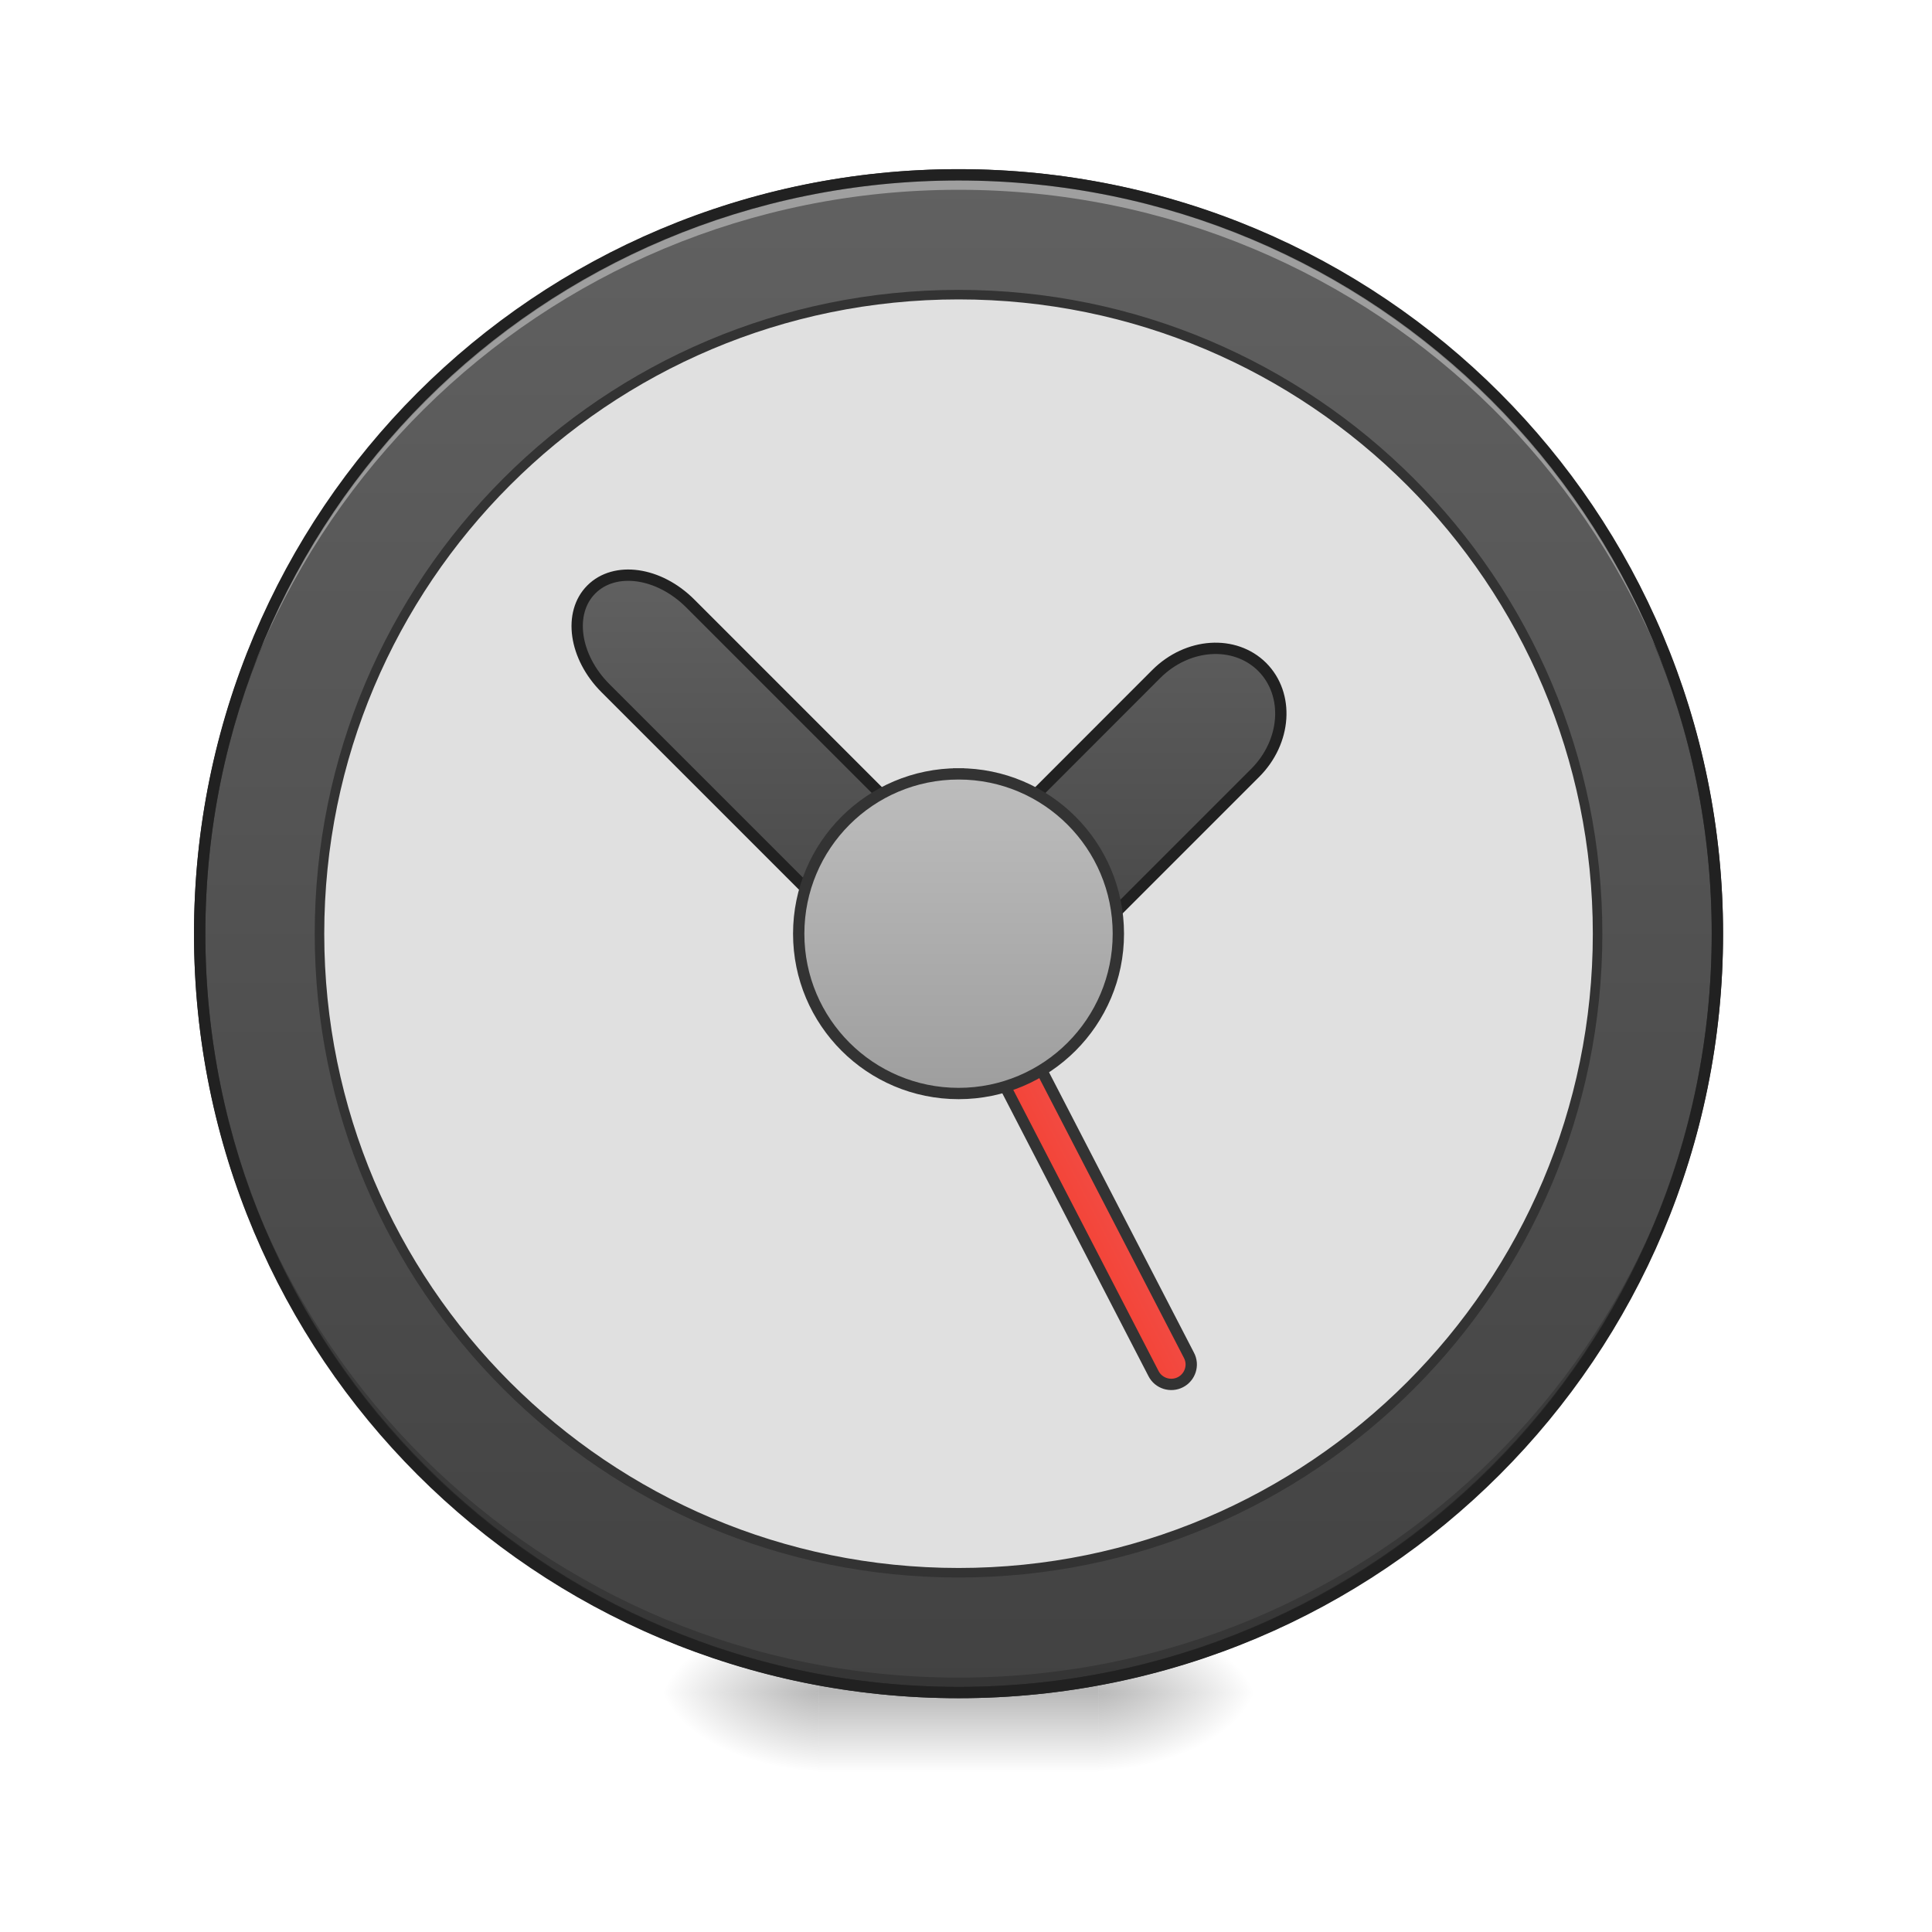
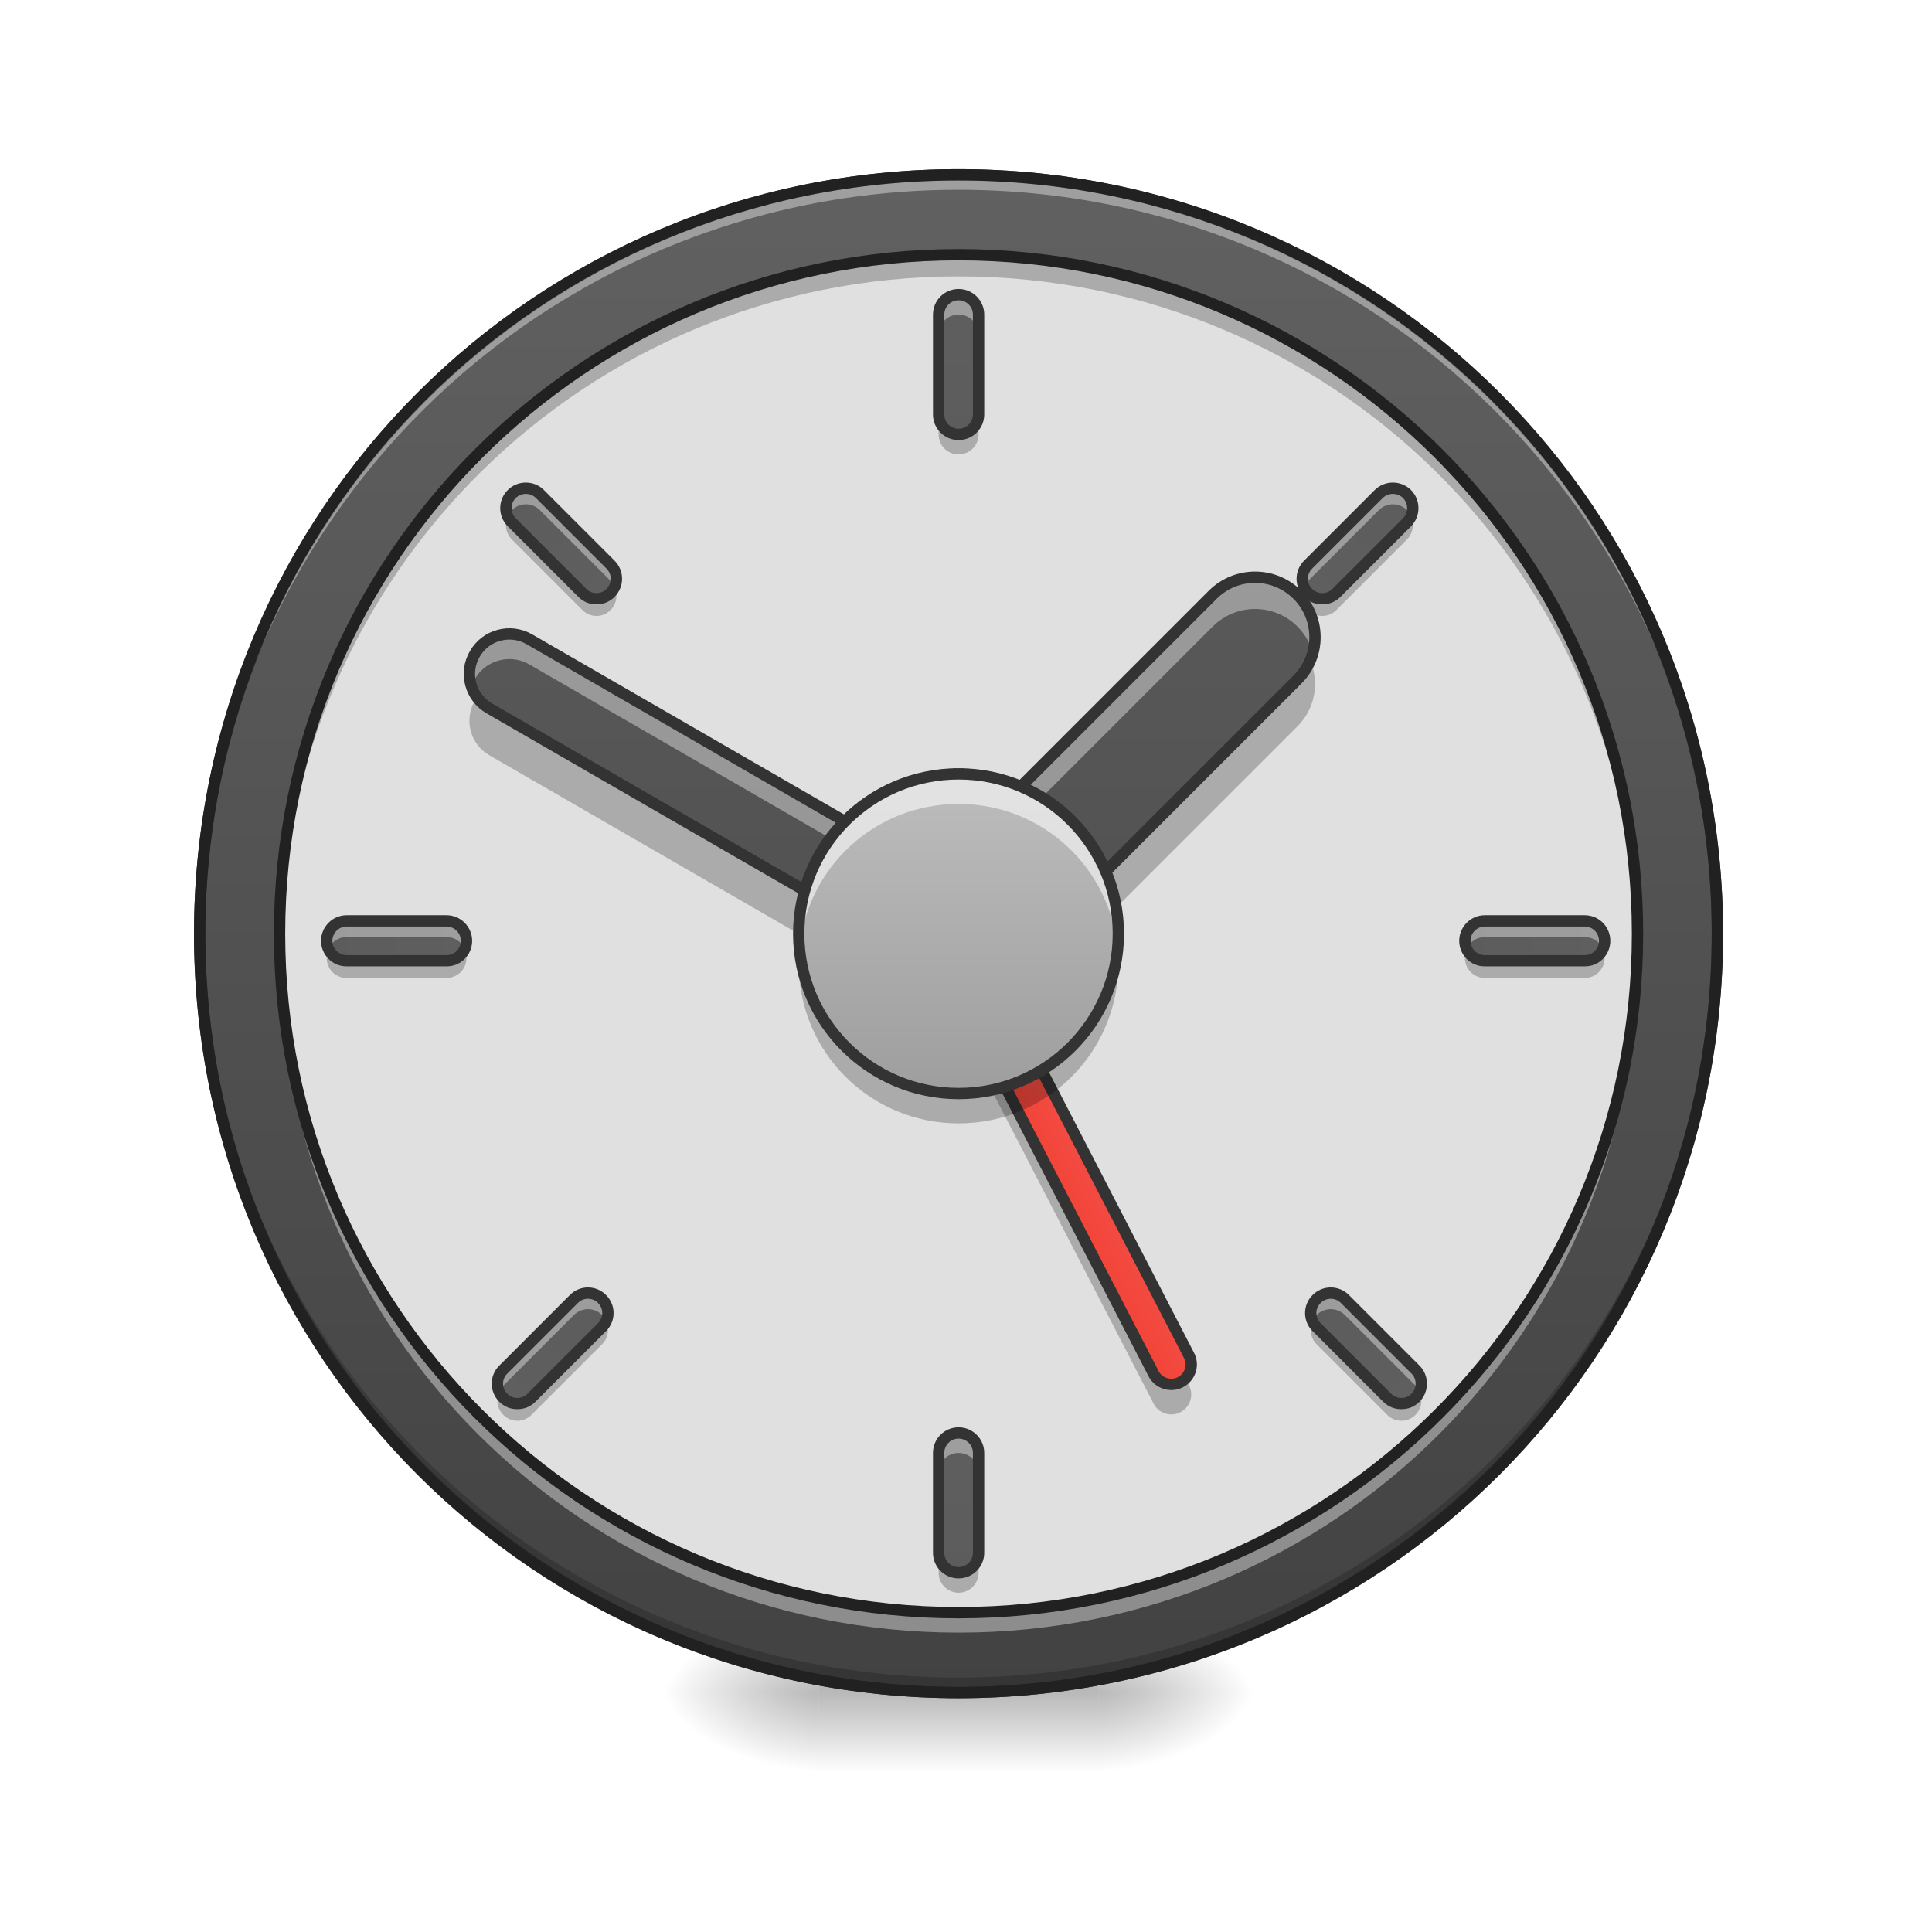
<svg xmlns="http://www.w3.org/2000/svg" width="48pt" height="48pt" viewBox="0 0 48 48" version="1.1">
  <defs>
    <radialGradient id="radial0" gradientUnits="userSpaceOnUse" cx="450.909" cy="189.579" fx="450.909" fy="189.579" r="21.167" gradientTransform="matrix(0.000000261256,-0.117199,-0.210958,-0.000000152308,66.78473,95.39299)">
      <stop offset="0" style="stop-color:rgb(0%,0%,0%);stop-opacity:0.314;" />
      <stop offset="0.222" style="stop-color:rgb(0%,0%,0%);stop-opacity:0.275;" />
      <stop offset="1" style="stop-color:rgb(0%,0%,0%);stop-opacity:0;" />
    </radialGradient>
    <radialGradient id="radial1" gradientUnits="userSpaceOnUse" cx="450.909" cy="189.579" fx="450.909" fy="189.579" r="21.167" gradientTransform="matrix(-0.000000261256,0.117199,0.210958,0.000000152308,-19.15518,-11.29122)">
      <stop offset="0" style="stop-color:rgb(0%,0%,0%);stop-opacity:0.314;" />
      <stop offset="0.222" style="stop-color:rgb(0%,0%,0%);stop-opacity:0.275;" />
      <stop offset="1" style="stop-color:rgb(0%,0%,0%);stop-opacity:0;" />
    </radialGradient>
    <radialGradient id="radial2" gradientUnits="userSpaceOnUse" cx="450.909" cy="189.579" fx="450.909" fy="189.579" r="21.167" gradientTransform="matrix(-0.000000261256,-0.117199,0.210958,-0.000000152308,-19.15518,95.39299)">
      <stop offset="0" style="stop-color:rgb(0%,0%,0%);stop-opacity:0.314;" />
      <stop offset="0.222" style="stop-color:rgb(0%,0%,0%);stop-opacity:0.275;" />
      <stop offset="1" style="stop-color:rgb(0%,0%,0%);stop-opacity:0;" />
    </radialGradient>
    <radialGradient id="radial3" gradientUnits="userSpaceOnUse" cx="450.909" cy="189.579" fx="450.909" fy="189.579" r="21.167" gradientTransform="matrix(0.000000261256,0.117199,-0.210958,0.000000152308,66.78472,-11.29122)">
      <stop offset="0" style="stop-color:rgb(0%,0%,0%);stop-opacity:0.314;" />
      <stop offset="0.222" style="stop-color:rgb(0%,0%,0%);stop-opacity:0.275;" />
      <stop offset="1" style="stop-color:rgb(0%,0%,0%);stop-opacity:0;" />
    </radialGradient>
    <linearGradient id="linear0" gradientUnits="userSpaceOnUse" x1="255.323" y1="233.5" x2="255.323" y2="254.667" gradientTransform="matrix(0.0200401,0,0,0.093759,18.69808,20.15817)">
      <stop offset="0" style="stop-color:rgb(0%,0%,0%);stop-opacity:0.275;" />
      <stop offset="1" style="stop-color:rgb(0%,0%,0%);stop-opacity:0;" />
    </linearGradient>
    <linearGradient id="linear1" gradientUnits="userSpaceOnUse" x1="254" y1="-168.667" x2="254" y2="233.5" gradientTransform="matrix(1,0,0,1,0,0)">
      <stop offset="0" style="stop-color:rgb(38.039%,38.039%,38.039%);stop-opacity:1;" />
      <stop offset="1" style="stop-color:rgb(25.882%,25.882%,25.882%);stop-opacity:1;" />
    </linearGradient>
-     <linearGradient id="linear2" gradientUnits="userSpaceOnUse" x1="241.917" y1="111.792" x2="266.083" y2="111.792" gradientTransform="matrix(1,-0.000000000000000056,0.000000000000000056,1,-40.30527,86.84806)">
+     <linearGradient id="linear2" gradientUnits="userSpaceOnUse" x1="241.917" y1="111.792" x2="266.083" y2="111.792" gradientTransform="matrix(1,0,0,1,-40.30527,86.84806)">
      <stop offset="0" style="stop-color:rgb(95.686%,26.275%,21.176%);stop-opacity:1;" />
      <stop offset="1" style="stop-color:rgb(93.725%,32.549%,31.373%);stop-opacity:1;" />
    </linearGradient>
-     <linearGradient id="linear3" gradientUnits="userSpaceOnUse" x1="327.496" y1="-56.955" x2="239.565" y2="30.977" gradientTransform="matrix(0.707107,-0.707107,0.707107,0.707107,55.2148,206.3688)">
+     <linearGradient id="linear3" gradientUnits="userSpaceOnUse" x1="246.611" y1="89.81" x2="-101.675" y2="290.893" gradientTransform="matrix(0.0468795,-0.0811976,0.0811976,0.0468795,0.000000000000000999,20.15817)">
      <stop offset="0" style="stop-color:rgb(38.039%,38.039%,38.039%);stop-opacity:1;" />
      <stop offset="1" style="stop-color:rgb(25.882%,25.882%,25.882%);stop-opacity:1;" />
    </linearGradient>
-     <linearGradient id="linear4" gradientUnits="userSpaceOnUse" x1="243.417" y1="74.75" x2="243.417" y2="-9.917" gradientTransform="matrix(1,0,0,1,0,0)">
+     <linearGradient id="linear4" gradientUnits="userSpaceOnUse" x1="112.725" y1="-351.255" x2="397.099" y2="-66.881" gradientTransform="matrix(0.0662976,0.0662976,-0.0662976,0.0662976,0,20.15817)">
+       <stop offset="0" style="stop-color:rgb(38.039%,38.039%,38.039%);stop-opacity:1;" />
+       <stop offset="1" style="stop-color:rgb(25.882%,25.882%,25.882%);stop-opacity:1;" />
+     </linearGradient>
+     <linearGradient id="linear5" gradientUnits="userSpaceOnUse" x1="243.417" y1="74.75" x2="243.417" y2="-9.917" gradientTransform="matrix(0.093759,0,0,0.093759,0,20.15817)">
      <stop offset="0" style="stop-color:rgb(61.961%,61.961%,61.961%);stop-opacity:1;" />
      <stop offset="1" style="stop-color:rgb(74.118%,74.118%,74.118%);stop-opacity:1;" />
+     </linearGradient>
+     <linearGradient id="linear6" gradientUnits="userSpaceOnUse" x1="264.583" y1="-168.667" x2="264.583" y2="233.5" gradientTransform="matrix(0.093759,0,0,0.093759,0,20.65432)">
+       <stop offset="0" style="stop-color:rgb(38.039%,38.039%,38.039%);stop-opacity:1;" />
+       <stop offset="1" style="stop-color:rgb(25.882%,25.882%,25.882%);stop-opacity:1;" />
+     </linearGradient>
+     <linearGradient id="linear7" gradientUnits="userSpaceOnUse" x1="264.583" y1="-168.667" x2="264.583" y2="233.5" gradientTransform="matrix(0.093759,0,0,0.093759,0,48.93436)">
+       <stop offset="0" style="stop-color:rgb(38.039%,38.039%,38.039%);stop-opacity:1;" />
+       <stop offset="1" style="stop-color:rgb(25.882%,25.882%,25.882%);stop-opacity:1;" />
+     </linearGradient>
+     <linearGradient id="linear8" gradientUnits="userSpaceOnUse" x1="264.583" y1="-168.667" x2="264.583" y2="233.5" gradientTransform="matrix(0.000000000000000006,0.093759,-0.093759,0.000000000000000006,26.53573,-0.439494)">
+       <stop offset="0" style="stop-color:rgb(38.039%,38.039%,38.039%);stop-opacity:1;" />
+       <stop offset="1" style="stop-color:rgb(25.882%,25.882%,25.882%);stop-opacity:1;" />
+     </linearGradient>
+     <linearGradient id="linear9" gradientUnits="userSpaceOnUse" x1="264.583" y1="-168.667" x2="264.583" y2="233.5" gradientTransform="matrix(0.000000000000000006,0.093759,-0.093759,0.000000000000000006,-1.744308,-0.439494)">
+       <stop offset="0" style="stop-color:rgb(38.039%,38.039%,38.039%);stop-opacity:1;" />
+       <stop offset="1" style="stop-color:rgb(25.882%,25.882%,25.882%);stop-opacity:1;" />
+     </linearGradient>
+     <linearGradient id="linear10" gradientUnits="userSpaceOnUse" x1="264.583" y1="-168.667" x2="264.583" y2="233.5" gradientTransform="matrix(-0.0662976,0.0662976,-0.0662976,-0.0662976,42.57837,8.459704)">
+       <stop offset="0" style="stop-color:rgb(38.039%,38.039%,38.039%);stop-opacity:1;" />
+       <stop offset="1" style="stop-color:rgb(25.882%,25.882%,25.882%);stop-opacity:1;" />
+     </linearGradient>
+     <linearGradient id="linear11" gradientUnits="userSpaceOnUse" x1="264.583" y1="-168.667" x2="264.583" y2="233.5" gradientTransform="matrix(-0.0662976,0.0662976,-0.0662976,-0.0662976,22.58136,-11.53731)">
+       <stop offset="0" style="stop-color:rgb(38.039%,38.039%,38.039%);stop-opacity:1;" />
+       <stop offset="1" style="stop-color:rgb(25.882%,25.882%,25.882%);stop-opacity:1;" />
+     </linearGradient>
+     <linearGradient id="linear12" gradientUnits="userSpaceOnUse" x1="264.583" y1="-168.667" x2="264.583" y2="233.5" gradientTransform="matrix(-0.0662976,-0.0662976,0.0662976,-0.0662976,38.77038,42.13888)">
+       <stop offset="0" style="stop-color:rgb(38.039%,38.039%,38.039%);stop-opacity:1;" />
+       <stop offset="1" style="stop-color:rgb(25.882%,25.882%,25.882%);stop-opacity:1;" />
+     </linearGradient>
+     <linearGradient id="linear13" gradientUnits="userSpaceOnUse" x1="264.583" y1="-168.667" x2="264.583" y2="233.5" gradientTransform="matrix(-0.0662976,-0.0662976,0.0662976,-0.0662976,58.76739,22.14187)">
+       <stop offset="0" style="stop-color:rgb(38.039%,38.039%,38.039%);stop-opacity:1;" />
+       <stop offset="1" style="stop-color:rgb(25.882%,25.882%,25.882%);stop-opacity:1;" />
    </linearGradient>
  </defs>
  <g id="surface1">
    <path style=" stroke:none;fill-rule:nonzero;fill:url(#radial0);" d="M 27.289 42.051 L 31.258 42.051 L 31.258 40.066 L 27.289 40.066 Z M 27.289 42.051 " />
    <path style=" stroke:none;fill-rule:nonzero;fill:url(#radial1);" d="M 20.34 42.051 L 16.371 42.051 L 16.371 44.035 L 20.34 44.035 Z M 20.34 42.051 " />
    <path style=" stroke:none;fill-rule:nonzero;fill:url(#radial2);" d="M 20.34 42.051 L 16.371 42.051 L 16.371 40.066 L 20.34 40.066 Z M 20.34 42.051 " />
    <path style=" stroke:none;fill-rule:nonzero;fill:url(#radial3);" d="M 27.289 42.051 L 31.258 42.051 L 31.258 44.035 L 27.289 44.035 Z M 27.289 42.051 " />
    <path style=" stroke:none;fill-rule:nonzero;fill:url(#linear0);" d="M 20.34 41.555 L 27.289 41.555 L 27.289 44.035 L 20.34 44.035 Z M 20.34 41.555 " />
    <path style="fill-rule:nonzero;fill:url(#linear1);stroke-width:3;stroke-linecap:round;stroke-linejoin:miter;stroke:rgb(20%,20%,20%);stroke-opacity:1;stroke-miterlimit:4;" d="M 254.017 -168.671 C 365.048 -168.671 455.082 -78.638 455.082 32.435 C 455.082 143.466 365.048 233.499 254.017 233.499 C 142.945 233.499 52.912 143.466 52.912 32.435 C 52.912 -78.638 142.945 -168.671 254.017 -168.671 Z M 254.017 -168.671 " transform="matrix(0.093759,0,0,0.093759,0,20.15817)" />
    <path style=" stroke:none;fill-rule:nonzero;fill:rgb(0%,0%,0%);fill-opacity:0.196;" d="M 23.816 42.051 C 13.371 42.051 4.961 33.641 4.961 23.199 C 4.961 23.137 4.961 23.074 4.961 23.012 C 5.062 33.371 13.434 41.68 23.816 41.68 C 34.199 41.68 42.57 33.371 42.668 23.012 C 42.668 23.074 42.668 23.137 42.668 23.199 C 42.668 33.641 34.258 42.051 23.816 42.051 Z M 23.816 42.051 " />
    <path style=" stroke:none;fill-rule:nonzero;fill:rgb(100%,100%,100%);fill-opacity:0.392;" d="M 23.816 4.344 C 13.371 4.344 4.961 12.754 4.961 23.199 C 4.961 23.258 4.961 23.32 4.961 23.383 C 5.062 13.023 13.434 4.715 23.816 4.715 C 34.199 4.715 42.57 13.023 42.668 23.383 C 42.668 23.32 42.668 23.258 42.668 23.199 C 42.668 12.754 34.258 4.344 23.816 4.344 Z M 23.816 4.344 " />
    <path style=" stroke:none;fill-rule:nonzero;fill:rgb(12.941%,12.941%,12.941%);fill-opacity:1;" d="M 23.816 4.203 C 13.293 4.203 4.82 12.676 4.82 23.199 C 4.82 33.719 13.293 42.191 23.816 42.191 C 34.336 42.191 42.809 33.719 42.809 23.199 C 42.809 12.676 34.336 4.203 23.816 4.203 Z M 23.816 4.484 C 34.184 4.484 42.527 12.828 42.527 23.199 C 42.527 33.566 34.184 41.91 23.816 41.91 C 13.445 41.91 5.102 33.566 5.102 23.199 C 5.102 12.828 13.445 4.484 23.816 4.484 Z M 23.816 4.484 " />
-     <path style="fill-rule:nonzero;fill:rgb(87.843%,87.843%,87.843%);fill-opacity:1;stroke-width:2.526;stroke-linecap:round;stroke-linejoin:miter;stroke:rgb(20%,20%,20%);stroke-opacity:1;stroke-miterlimit:4;" d="M 254.017 -136.924 C 347.508 -136.924 423.335 -61.098 423.335 32.435 C 423.335 125.926 347.508 201.752 254.017 201.752 C 160.485 201.752 84.659 125.926 84.659 32.435 C 84.659 -61.098 160.485 -136.924 254.017 -136.924 Z M 254.017 -136.924 " transform="matrix(0.093759,0,0,0.093759,0,20.15817)" />
+     <path style=" stroke:none;fill-rule:nonzero;fill:rgb(87.843%,87.843%,87.843%);fill-opacity:1;" d="M 23.816 6.328 C 33.133 6.328 40.684 13.883 40.684 23.199 C 40.684 32.516 33.133 40.066 23.816 40.066 C 14.5 40.066 6.945 32.516 6.945 23.199 C 6.945 13.883 14.5 6.328 23.816 6.328 Z M 23.816 6.328 " />
+     <path style=" stroke:none;fill-rule:nonzero;fill:rgb(0%,0%,0%);fill-opacity:0.235;" d="M 22.352 21.969 C 22.219 22.117 22.18 22.34 22.281 22.531 L 28.66 34.871 C 28.785 35.117 29.082 35.211 29.328 35.086 C 29.57 34.957 29.668 34.66 29.539 34.418 L 29.469 34.273 C 29.43 34.316 29.383 34.352 29.328 34.383 C 29.082 34.508 28.785 34.414 28.66 34.168 Z M 22.352 21.969 " />
    <path style="fill-rule:nonzero;fill:url(#linear2);stroke-width:3;stroke-linecap:square;stroke-linejoin:bevel;stroke:rgb(20%,20%,20%);stroke-opacity:1;stroke-miterlimit:4;" d="M 208.406 119.251 C 211.313 119.252 213.684 121.651 213.682 124.558 L 213.68 272.715 C 213.715 275.641 211.317 278.013 208.41 278.011 C 205.503 278.009 203.112 275.647 203.114 272.741 L 203.136 124.546 C 203.1 121.62 205.48 119.286 208.406 119.251 Z M 208.406 119.251 " transform="matrix(0.0832881,-0.0430561,0.0430561,0.0832881,0,20.15817)" />
-     <path style="fill-rule:nonzero;fill:url(#linear3);stroke-width:3;stroke-linecap:round;stroke-linejoin:round;stroke:rgb(12.941%,12.941%,12.941%);stroke-opacity:1;stroke-miterlimit:4;" d="M 156.693 -58.807 C 150.486 -52.599 152.152 -40.933 160.443 -32.642 L 242.768 49.683 C 243.143 50.058 243.477 50.391 243.852 50.683 C 244.102 50.975 244.352 51.266 244.643 51.558 C 246.851 53.766 249.601 55.224 252.518 55.974 C 258.684 58.182 264.975 57.432 268.974 53.433 C 269.474 52.891 269.974 52.349 270.391 51.725 C 271.182 51.1 271.974 50.433 272.724 49.683 L 332.593 -10.186 C 340.884 -18.477 341.717 -30.976 334.468 -38.267 C 327.177 -45.516 314.678 -44.683 306.387 -36.392 L 254.017 16.02 L 182.899 -55.099 C 174.608 -63.389 162.943 -65.056 156.693 -58.807 Z M 156.693 -58.807 " transform="matrix(0.093759,0,0,0.093759,0,20.15817)" />
-     <path style="fill-rule:nonzero;fill:url(#linear4);stroke-width:3;stroke-linecap:square;stroke-linejoin:bevel;stroke:rgb(20%,20%,20%);stroke-opacity:1;stroke-miterlimit:4;" d="M 254.017 -9.936 C 277.39 -9.936 296.347 9.02 296.347 32.435 C 296.347 55.807 277.39 74.764 254.017 74.764 C 230.603 74.764 211.646 55.807 211.646 32.435 C 211.646 9.02 230.603 -9.936 254.017 -9.936 Z M 254.017 -9.936 " transform="matrix(0.093759,0,0,0.093759,0,20.15817)" />
+     <path style=" stroke:none;fill-rule:nonzero;fill:rgb(0%,0%,0%);fill-opacity:0.235;" d="M 23.816 6.328 C 14.469 6.328 6.945 13.852 6.945 23.199 C 6.945 23.289 6.945 23.379 6.949 23.465 C 7.09 14.246 14.559 6.867 23.816 6.867 C 33.07 6.867 40.539 14.246 40.68 23.465 C 40.684 23.379 40.684 23.289 40.684 23.199 C 40.684 13.852 33.16 6.328 23.816 6.328 Z M 23.816 6.328 " />
+     <path style=" stroke:none;fill-rule:nonzero;fill:rgb(100%,100%,100%);fill-opacity:0.392;" d="M 23.816 40.562 C 14.469 40.562 6.945 33.039 6.945 23.695 C 6.945 23.605 6.945 23.516 6.949 23.426 C 7.09 32.645 14.559 40.023 23.816 40.023 C 33.07 40.023 40.539 32.645 40.68 23.426 C 40.684 23.516 40.684 23.605 40.684 23.695 C 40.684 33.039 33.16 40.562 23.816 40.562 Z M 23.816 40.562 " />
+     <path style="fill:none;stroke-width:3;stroke-linecap:round;stroke-linejoin:miter;stroke:rgb(12.941%,12.941%,12.941%);stroke-opacity:1;stroke-miterlimit:4;" d="M 254.017 -147.506 C 353.383 -147.506 433.917 -66.931 433.917 32.435 C 433.917 131.8 353.383 212.334 254.017 212.334 C 154.652 212.334 74.076 131.8 74.076 32.435 C 74.076 -66.931 154.652 -147.506 254.017 -147.506 Z M 254.017 -147.506 " transform="matrix(0.093759,0,0,0.093759,0,20.15817)" />
+     <path style=" stroke:none;fill-rule:nonzero;fill:url(#linear3);" d="M 11.797 16.246 C 12.07 15.77 12.676 15.609 13.152 15.883 L 25.18 22.828 C 25.656 23.102 25.82 23.707 25.543 24.184 C 25.27 24.656 24.664 24.82 24.188 24.547 L 12.16 17.602 C 11.684 17.328 11.52 16.719 11.797 16.246 Z M 11.797 16.246 " />
+     <path style=" stroke:none;fill-rule:nonzero;fill:url(#linear4);" d="M 32.234 14.777 C 32.816 15.359 32.816 16.301 32.234 16.883 L 24.516 24.602 C 23.934 25.184 22.992 25.184 22.41 24.602 C 21.832 24.02 21.832 23.078 22.41 22.496 L 30.129 14.777 C 30.711 14.195 31.652 14.195 32.234 14.777 Z M 32.234 14.777 " />
+     <path style=" stroke:none;fill-rule:nonzero;fill:rgb(100%,100%,100%);fill-opacity:0.392;" d="M 12.633 15.75 C 12.297 15.754 11.977 15.934 11.797 16.246 C 11.648 16.5 11.625 16.797 11.715 17.055 C 11.734 16.992 11.762 16.934 11.797 16.871 C 11.977 16.559 12.297 16.383 12.633 16.375 C 12.809 16.371 12.988 16.414 13.152 16.508 L 25.18 23.457 C 25.402 23.582 25.555 23.777 25.629 24 C 25.773 23.562 25.598 23.07 25.18 22.828 L 13.152 15.883 C 12.988 15.789 12.809 15.746 12.633 15.75 Z M 12.633 15.75 " />
+     <path style=" stroke:none;fill-rule:nonzero;fill:rgb(0%,0%,0%);fill-opacity:0.235;" d="M 11.879 17.285 C 11.848 17.324 11.82 17.367 11.797 17.41 C 11.52 17.887 11.684 18.492 12.16 18.766 L 24.188 25.711 C 24.664 25.988 25.27 25.824 25.543 25.348 C 25.758 24.984 25.711 24.543 25.461 24.23 C 25.16 24.609 24.621 24.723 24.188 24.473 L 12.16 17.527 C 12.047 17.461 11.953 17.379 11.879 17.285 Z M 11.879 17.285 " />
+     <path style=" stroke:none;fill-rule:nonzero;fill:rgb(0%,0%,0%);fill-opacity:0.235;" d="M 35.082 12.91 C 35.059 12.988 35.016 13.059 34.957 13.121 L 33.203 14.875 C 33.008 15.07 32.695 15.07 32.5 14.875 C 32.438 14.812 32.398 14.742 32.375 14.664 C 32.324 14.832 32.367 15.023 32.5 15.156 C 32.695 15.352 33.008 15.352 33.203 15.156 L 34.957 13.402 C 35.09 13.27 35.129 13.078 35.082 12.91 Z M 35.082 12.91 " />
+     <path style=" stroke:none;fill-rule:nonzero;fill:rgb(100%,100%,100%);fill-opacity:0.392;" d="M 31.184 14.34 C 30.801 14.34 30.422 14.484 30.129 14.777 L 22.41 22.496 C 22.02 22.891 21.891 23.445 22.027 23.941 C 22.094 23.703 22.223 23.477 22.41 23.285 L 30.129 15.566 C 30.711 14.984 31.652 14.984 32.234 15.566 C 32.426 15.758 32.551 15.984 32.617 16.227 C 32.754 15.727 32.629 15.172 32.234 14.777 C 31.941 14.484 31.562 14.34 31.184 14.34 Z M 31.184 14.34 " />
+     <path style=" stroke:none;fill-rule:nonzero;fill:rgb(0%,0%,0%);fill-opacity:0.235;" d="M 32.535 16.375 C 32.465 16.531 32.363 16.68 32.234 16.809 L 24.516 24.527 C 23.934 25.109 22.996 25.109 22.41 24.527 C 22.281 24.398 22.184 24.25 22.109 24.094 C 21.855 24.645 21.957 25.312 22.41 25.766 C 22.996 26.348 23.934 26.348 24.516 25.766 L 32.234 18.047 C 32.688 17.594 32.789 16.926 32.535 16.375 Z M 32.535 16.375 " />
+     <path style="fill:none;stroke-width:3;stroke-linecap:round;stroke-linejoin:round;stroke:rgb(20%,20%,20%);stroke-opacity:1;stroke-miterlimit:4;" d="M 202.523 -283.685 C 211.302 -283.685 218.402 -276.585 218.402 -267.806 L 218.402 -151.38 C 218.402 -142.601 211.302 -135.501 202.523 -135.501 C 193.773 -135.53 186.673 -142.63 186.644 -151.38 L 186.644 -267.806 C 186.644 -276.585 193.744 -283.685 202.523 -283.685 Z M 202.523 -283.685 " transform="matrix(0.0662976,0.0662976,-0.0662976,0.0662976,0,20.15817)" />
+     <path style="fill:none;stroke-width:3;stroke-linecap:round;stroke-linejoin:round;stroke:rgb(20%,20%,20%);stroke-opacity:1;stroke-miterlimit:4;" d="M 99.045 88.102 C 104.906 88.086 109.614 92.825 109.629 98.685 L 109.617 246.816 C 109.633 252.676 104.915 257.42 99.034 257.4 C 93.21 257.395 88.466 252.677 88.45 246.817 L 88.463 98.686 C 88.447 92.826 93.201 88.061 99.045 88.102 Z M 99.045 88.102 " transform="matrix(0.0468795,-0.0811976,0.0811976,0.0468795,0,20.15817)" />
+     <path style=" stroke:none;fill-rule:nonzero;fill:url(#linear5);" d="M 23.816 19.227 C 26.008 19.227 27.785 21.004 27.785 23.199 C 27.785 25.391 26.008 27.168 23.816 27.168 C 21.621 27.168 19.844 25.391 19.844 23.199 C 19.844 21.004 21.621 19.227 23.816 19.227 Z M 23.816 19.227 " />
+     <path style=" stroke:none;fill-rule:nonzero;fill:rgb(99.608%,99.608%,99.608%);fill-opacity:0.588;" d="M 23.816 19.227 C 21.617 19.227 19.844 21 19.844 23.199 C 19.844 23.324 19.852 23.445 19.863 23.57 C 20.051 21.547 21.742 19.973 23.816 19.973 C 25.887 19.973 27.578 21.547 27.766 23.57 C 27.777 23.445 27.785 23.324 27.785 23.199 C 27.785 21 26.012 19.227 23.816 19.227 Z M 23.816 19.227 " />
+     <path style=" stroke:none;fill-rule:nonzero;fill:rgb(0%,0%,0%);fill-opacity:0.235;" d="M 23.816 27.91 C 21.617 27.91 19.844 26.141 19.844 23.941 C 19.844 23.816 19.852 23.691 19.863 23.57 C 20.051 25.594 21.742 27.168 23.816 27.168 C 25.887 27.168 27.578 25.594 27.766 23.57 C 27.777 23.691 27.785 23.816 27.785 23.941 C 27.785 26.141 26.012 27.91 23.816 27.91 Z M 23.816 27.91 " />
+     <path style="fill:none;stroke-width:3;stroke-linecap:square;stroke-linejoin:bevel;stroke:rgb(20%,20%,20%);stroke-opacity:1;stroke-miterlimit:4;" d="M 254.017 -9.936 C 277.39 -9.936 296.347 9.02 296.347 32.435 C 296.347 55.807 277.39 74.764 254.017 74.764 C 230.603 74.764 211.646 55.807 211.646 32.435 C 211.646 9.02 230.603 -9.936 254.017 -9.936 Z M 254.017 -9.936 " transform="matrix(0.093759,0,0,0.093759,0,20.15817)" />
+     <path style=" stroke:none;fill-rule:nonzero;fill:url(#linear6);" d="M 23.816 7.32 C 24.09 7.32 24.312 7.543 24.312 7.816 L 24.312 10.297 C 24.312 10.57 24.09 10.793 23.816 10.793 C 23.539 10.793 23.32 10.57 23.32 10.297 L 23.32 7.816 C 23.32 7.543 23.539 7.32 23.816 7.32 Z M 23.816 7.32 " />
+     <path style=" stroke:none;fill-rule:nonzero;fill:rgb(100%,100%,100%);fill-opacity:0.392;" d="M 23.816 7.32 C 23.539 7.32 23.32 7.543 23.32 7.816 L 23.32 8.312 C 23.32 8.039 23.539 7.816 23.816 7.816 C 24.09 7.816 24.312 8.039 24.312 8.312 L 24.312 7.816 C 24.312 7.543 24.09 7.32 23.816 7.32 Z M 23.816 7.32 " />
+     <path style=" stroke:none;fill-rule:nonzero;fill:rgb(0%,0%,0%);fill-opacity:0.235;" d="M 23.816 11.289 C 23.539 11.289 23.32 11.07 23.32 10.793 L 23.32 10.297 C 23.32 10.574 23.539 10.793 23.816 10.793 C 24.09 10.793 24.312 10.574 24.312 10.297 L 24.312 10.793 C 24.312 11.07 24.09 11.289 23.816 11.289 Z M 23.816 11.289 " />
+     <path style="fill:none;stroke-width:3;stroke-linecap:round;stroke-linejoin:round;stroke:rgb(20%,20%,20%);stroke-opacity:1;stroke-miterlimit:4;" d="M 254.017 -142.216 C 256.934 -142.216 259.309 -139.841 259.309 -136.925 L 259.309 -110.469 C 259.309 -107.552 256.934 -105.178 254.017 -105.178 C 251.059 -105.178 248.726 -107.552 248.726 -110.469 L 248.726 -136.925 C 248.726 -139.841 251.059 -142.216 254.017 -142.216 Z M 254.017 -142.216 " transform="matrix(0.093759,0,0,0.093759,0,20.65432)" />
+     <path style=" stroke:none;fill-rule:nonzero;fill:url(#linear7);" d="M 23.816 35.602 C 24.09 35.602 24.312 35.824 24.312 36.098 L 24.312 38.578 C 24.312 38.852 24.09 39.074 23.816 39.074 C 23.539 39.074 23.32 38.852 23.32 38.578 L 23.32 36.098 C 23.32 35.824 23.539 35.602 23.816 35.602 Z M 23.816 35.602 " />
+     <path style=" stroke:none;fill-rule:nonzero;fill:rgb(100%,100%,100%);fill-opacity:0.392;" d="M 23.816 35.602 C 23.539 35.602 23.32 35.824 23.32 36.098 L 23.32 36.594 C 23.32 36.32 23.539 36.098 23.816 36.098 C 24.09 36.098 24.312 36.32 24.312 36.594 L 24.312 36.098 C 24.312 35.824 24.09 35.602 23.816 35.602 Z M 23.816 35.602 " />
+     <path style=" stroke:none;fill-rule:nonzero;fill:rgb(0%,0%,0%);fill-opacity:0.235;" d="M 23.816 39.57 C 23.539 39.57 23.32 39.348 23.32 39.074 L 23.32 38.578 C 23.32 38.852 23.539 39.074 23.816 39.074 C 24.09 39.074 24.312 38.852 24.312 38.578 L 24.312 39.074 C 24.312 39.348 24.09 39.57 23.816 39.57 Z M 23.816 39.57 " />
+     <path style="fill:none;stroke-width:3;stroke-linecap:round;stroke-linejoin:round;stroke:rgb(20%,20%,20%);stroke-opacity:1;stroke-miterlimit:4;" d="M 254.017 -142.203 C 256.934 -142.203 259.309 -139.828 259.309 -136.912 L 259.309 -110.456 C 259.309 -107.54 256.934 -105.165 254.017 -105.165 C 251.059 -105.165 248.726 -107.54 248.726 -110.456 L 248.726 -136.912 C 248.726 -139.828 251.059 -142.203 254.017 -142.203 Z M 254.017 -142.203 " transform="matrix(0.093759,0,0,0.093759,0,48.93436)" />
+     <path style=" stroke:none;fill-rule:nonzero;fill:url(#linear8);" d="M 39.867 23.375 C 39.867 23.648 39.648 23.871 39.371 23.871 L 36.891 23.871 C 36.617 23.871 36.395 23.648 36.395 23.375 C 36.395 23.102 36.617 22.879 36.891 22.879 L 39.371 22.879 C 39.648 22.879 39.867 23.102 39.867 23.375 Z M 39.867 23.375 " />
+     <path style=" stroke:none;fill-rule:nonzero;fill:rgb(100%,100%,100%);fill-opacity:0.392;" d="M 36.891 22.879 C 36.617 22.879 36.395 23.102 36.395 23.375 C 36.395 23.445 36.41 23.516 36.438 23.574 C 36.516 23.402 36.688 23.281 36.891 23.281 L 39.371 23.281 C 39.578 23.281 39.75 23.402 39.828 23.574 C 39.855 23.516 39.867 23.445 39.867 23.375 C 39.867 23.102 39.648 22.879 39.371 22.879 Z M 36.891 22.879 " />
+     <path style=" stroke:none;fill-rule:nonzero;fill:rgb(0%,0%,0%);fill-opacity:0.235;" d="M 36.418 23.66 C 36.402 23.707 36.395 23.754 36.395 23.801 C 36.395 24.078 36.617 24.297 36.891 24.297 L 39.371 24.297 C 39.648 24.297 39.867 24.078 39.867 23.801 C 39.867 23.754 39.863 23.707 39.848 23.66 C 39.789 23.867 39.598 24.016 39.371 24.016 L 36.891 24.016 C 36.668 24.016 36.477 23.867 36.418 23.66 Z M 36.418 23.66 " />
+     <path style="fill:none;stroke-width:3;stroke-linecap:round;stroke-linejoin:round;stroke:rgb(20%,20%,20%);stroke-opacity:1;stroke-miterlimit:4;" d="M 34.31 -425.209 C 37.226 -425.209 39.601 -422.876 39.601 -419.918 L 39.601 -393.462 C 39.601 -390.546 37.226 -388.171 34.31 -388.171 C 31.393 -388.171 29.018 -390.546 29.018 -393.462 L 29.018 -419.918 C 29.018 -422.876 31.393 -425.209 34.31 -425.209 Z M 34.31 -425.209 " transform="matrix(0.000000000000000006,0.093759,-0.093759,0.000000000000000006,0,20.15817)" />
+     <path style=" stroke:none;fill-rule:nonzero;fill:url(#linear9);" d="M 11.59 23.375 C 11.59 23.648 11.367 23.871 11.094 23.871 L 8.613 23.871 C 8.34 23.871 8.117 23.648 8.117 23.375 C 8.117 23.102 8.34 22.879 8.613 22.879 L 11.094 22.879 C 11.367 22.879 11.59 23.102 11.59 23.375 Z M 11.59 23.375 " />
+     <path style=" stroke:none;fill-rule:nonzero;fill:rgb(100%,100%,100%);fill-opacity:0.392;" d="M 8.613 22.879 C 8.336 22.879 8.117 23.102 8.117 23.375 C 8.117 23.445 8.133 23.516 8.16 23.574 C 8.234 23.402 8.41 23.281 8.613 23.281 L 11.094 23.281 C 11.297 23.281 11.469 23.402 11.547 23.574 C 11.574 23.516 11.59 23.445 11.59 23.375 C 11.59 23.102 11.367 22.879 11.094 22.879 Z M 8.613 22.879 " />
+     <path style=" stroke:none;fill-rule:nonzero;fill:rgb(0%,0%,0%);fill-opacity:0.235;" d="M 8.137 23.66 C 8.125 23.707 8.117 23.754 8.117 23.801 C 8.117 24.078 8.336 24.297 8.613 24.297 L 11.094 24.297 C 11.367 24.297 11.59 24.078 11.59 23.801 C 11.59 23.754 11.582 23.707 11.57 23.66 C 11.508 23.867 11.32 24.016 11.094 24.016 L 8.613 24.016 C 8.387 24.016 8.195 23.867 8.137 23.66 Z M 8.137 23.66 " />
+     <path style="fill:none;stroke-width:3;stroke-linecap:round;stroke-linejoin:round;stroke:rgb(20%,20%,20%);stroke-opacity:1;stroke-miterlimit:4;" d="M 34.31 -123.613 C 37.226 -123.613 39.601 -121.238 39.601 -118.322 L 39.601 -91.866 C 39.601 -88.95 37.226 -86.575 34.31 -86.575 C 31.393 -86.575 29.018 -88.95 29.018 -91.866 L 29.018 -118.322 C 29.018 -121.238 31.393 -123.613 34.31 -123.613 Z M 34.31 -123.613 " transform="matrix(0.000000000000000006,0.093759,-0.093759,0.000000000000000006,0,20.15817)" />
+     <path style=" stroke:none;fill-rule:nonzero;fill:url(#linear10);" d="M 35.168 34.727 C 34.973 34.922 34.66 34.922 34.465 34.727 L 32.711 32.973 C 32.516 32.781 32.516 32.465 32.711 32.273 C 32.906 32.078 33.219 32.078 33.414 32.273 L 35.168 34.027 C 35.359 34.219 35.359 34.535 35.168 34.727 Z M 35.168 34.727 " />
+     <path style=" stroke:none;fill-rule:nonzero;fill:rgb(100%,100%,100%);fill-opacity:0.392;" d="M 33.062 32.125 C 32.934 32.125 32.809 32.176 32.711 32.273 C 32.562 32.422 32.527 32.641 32.609 32.824 C 32.633 32.77 32.668 32.719 32.711 32.672 C 32.906 32.477 33.219 32.477 33.414 32.672 L 35.168 34.426 C 35.211 34.473 35.246 34.523 35.27 34.578 C 35.352 34.395 35.316 34.176 35.168 34.027 L 33.414 32.273 C 33.316 32.176 33.188 32.125 33.062 32.125 Z M 33.062 32.125 " />
+     <path style=" stroke:none;fill-rule:nonzero;fill:rgb(0%,0%,0%);fill-opacity:0.235;" d="M 32.586 32.906 C 32.535 33.078 32.578 33.266 32.711 33.398 L 34.465 35.152 C 34.66 35.348 34.973 35.348 35.168 35.152 C 35.301 35.02 35.344 34.832 35.293 34.66 C 35.27 34.738 35.227 34.812 35.168 34.871 C 34.973 35.066 34.66 35.066 34.465 34.871 L 32.711 33.117 C 32.648 33.059 32.609 32.984 32.586 32.906 Z M 32.586 32.906 " />
+     <path style="fill:none;stroke-width:3;stroke-linecap:round;stroke-linejoin:round;stroke:rgb(20%,20%,20%);stroke-opacity:1;stroke-miterlimit:4;" d="M -155.357 -375.099 C -152.411 -375.099 -150.054 -372.742 -150.054 -369.796 L -150.054 -343.341 C -150.025 -340.425 -152.411 -338.039 -155.327 -338.068 C -158.273 -338.068 -160.63 -340.425 -160.63 -343.371 L -160.63 -369.826 C -160.63 -372.713 -158.244 -375.099 -155.357 -375.099 Z M -155.357 -375.099 " transform="matrix(-0.0662976,0.0662976,-0.0662976,-0.0662976,0,20.15817)" />
+     <path style=" stroke:none;fill-rule:nonzero;fill:url(#linear11);" d="M 15.168 14.73 C 14.977 14.926 14.66 14.926 14.469 14.73 L 12.715 12.977 C 12.52 12.781 12.52 12.469 12.715 12.273 C 12.906 12.082 13.223 12.082 13.414 12.273 L 15.168 14.027 C 15.363 14.223 15.363 14.535 15.168 14.73 Z M 15.168 14.73 " />
+     <path style=" stroke:none;fill-rule:nonzero;fill:rgb(100%,100%,100%);fill-opacity:0.392;" d="M 13.066 12.129 C 12.938 12.129 12.812 12.176 12.715 12.273 C 12.562 12.426 12.531 12.645 12.609 12.824 C 12.637 12.773 12.668 12.719 12.715 12.676 C 12.91 12.48 13.223 12.48 13.414 12.676 L 15.168 14.43 C 15.215 14.477 15.25 14.527 15.273 14.582 C 15.352 14.398 15.32 14.18 15.168 14.027 L 13.414 12.273 C 13.32 12.176 13.191 12.129 13.066 12.129 Z M 13.066 12.129 " />
+     <path style=" stroke:none;fill-rule:nonzero;fill:rgb(0%,0%,0%);fill-opacity:0.235;" d="M 12.59 12.91 C 12.539 13.078 12.582 13.27 12.715 13.402 L 14.469 15.156 C 14.664 15.352 14.977 15.352 15.168 15.156 C 15.305 15.023 15.344 14.832 15.297 14.664 C 15.273 14.742 15.23 14.812 15.168 14.875 C 14.977 15.07 14.664 15.07 14.469 14.875 L 12.715 13.121 C 12.652 13.059 12.613 12.988 12.59 12.91 Z M 12.59 12.91 " />
+     <path style="fill:none;stroke-width:3;stroke-linecap:round;stroke-linejoin:round;stroke:rgb(20%,20%,20%);stroke-opacity:1;stroke-miterlimit:4;" d="M -155.327 -73.459 C -152.411 -73.488 -150.025 -71.102 -150.054 -68.185 L -150.054 -41.73 C -150.054 -38.784 -152.411 -36.427 -155.357 -36.427 C -158.244 -36.427 -160.63 -38.814 -160.63 -41.701 L -160.63 -68.156 C -160.63 -71.102 -158.273 -73.459 -155.327 -73.459 Z M -155.327 -73.459 " transform="matrix(-0.0662976,0.0662976,-0.0662976,-0.0662976,0,20.15817)" />
+     <path style=" stroke:none;fill-rule:nonzero;fill:url(#linear12);" d="M 12.504 34.727 C 12.309 34.535 12.309 34.219 12.504 34.027 L 14.258 32.273 C 14.449 32.078 14.766 32.078 14.957 32.273 C 15.152 32.465 15.152 32.781 14.957 32.973 L 13.203 34.727 C 13.012 34.922 12.695 34.922 12.504 34.727 Z M 12.504 34.727 " />
+     <path style=" stroke:none;fill-rule:nonzero;fill:rgb(100%,100%,100%);fill-opacity:0.392;" d="M 14.609 32.125 C 14.48 32.125 14.355 32.176 14.258 32.273 L 12.504 34.027 C 12.352 34.176 12.32 34.395 12.398 34.578 C 12.426 34.523 12.457 34.473 12.504 34.426 L 14.258 32.672 C 14.453 32.477 14.766 32.477 14.957 32.672 C 15.004 32.719 15.039 32.77 15.062 32.824 C 15.141 32.641 15.109 32.422 14.957 32.273 C 14.863 32.176 14.734 32.125 14.609 32.125 Z M 14.609 32.125 " />
+     <path style=" stroke:none;fill-rule:nonzero;fill:rgb(0%,0%,0%);fill-opacity:0.235;" d="M 15.082 32.906 C 15.062 32.984 15.02 33.059 14.957 33.117 L 13.203 34.871 C 13.012 35.066 12.695 35.066 12.504 34.871 C 12.441 34.812 12.398 34.738 12.379 34.66 C 12.328 34.832 12.371 35.02 12.504 35.152 C 12.695 35.348 13.012 35.348 13.203 35.152 L 14.957 33.398 C 15.094 33.266 15.133 33.078 15.082 32.906 Z M 15.082 32.906 " />
+     <path style="fill:none;stroke-width:3;stroke-linecap:round;stroke-linejoin:round;stroke:rgb(20%,20%,20%);stroke-opacity:1;stroke-miterlimit:4;" d="M -204.173 -15.57 C -201.256 -15.599 -198.87 -13.213 -198.899 -10.296 L -198.899 16.159 C -198.87 19.075 -201.256 21.461 -204.173 21.432 C -207.089 21.461 -209.475 19.075 -209.446 16.159 L -209.446 -10.296 C -209.475 -13.213 -207.089 -15.599 -204.173 -15.57 Z M -204.173 -15.57 " transform="matrix(-0.0662976,-0.0662976,0.0662976,-0.0662976,0,20.15817)" />
+     <path style=" stroke:none;fill-rule:nonzero;fill:url(#linear13);" d="M 32.5 14.73 C 32.305 14.535 32.305 14.223 32.5 14.027 L 34.254 12.273 C 34.449 12.082 34.762 12.082 34.957 12.273 C 35.148 12.469 35.148 12.781 34.957 12.977 L 33.203 14.73 C 33.008 14.926 32.695 14.926 32.5 14.73 Z M 32.5 14.73 " />
+     <path style=" stroke:none;fill-rule:nonzero;fill:rgb(100%,100%,100%);fill-opacity:0.392;" d="M 34.605 12.129 C 34.477 12.129 34.352 12.176 34.254 12.273 L 32.5 14.027 C 32.352 14.18 32.316 14.398 32.398 14.582 C 32.422 14.527 32.453 14.477 32.5 14.43 L 34.254 12.676 C 34.449 12.48 34.762 12.48 34.957 12.676 C 35 12.719 35.035 12.773 35.059 12.824 C 35.141 12.645 35.105 12.426 34.957 12.273 C 34.859 12.176 34.73 12.129 34.605 12.129 Z M 34.605 12.129 " />
+     <path style="fill:none;stroke-width:3;stroke-linecap:round;stroke-linejoin:round;stroke:rgb(20%,20%,20%);stroke-opacity:1;stroke-miterlimit:4;" d="M -204.173 286.041 C -201.227 286.041 -198.87 288.398 -198.87 291.344 L -198.87 317.799 C -198.899 320.716 -201.256 323.073 -204.173 323.102 C -207.089 323.073 -209.446 320.716 -209.475 317.799 L -209.475 291.344 C -209.475 288.398 -207.119 286.041 -204.173 286.041 Z M -204.173 286.041 " transform="matrix(-0.0662976,-0.0662976,0.0662976,-0.0662976,0,20.15817)" />
  </g>
</svg>
